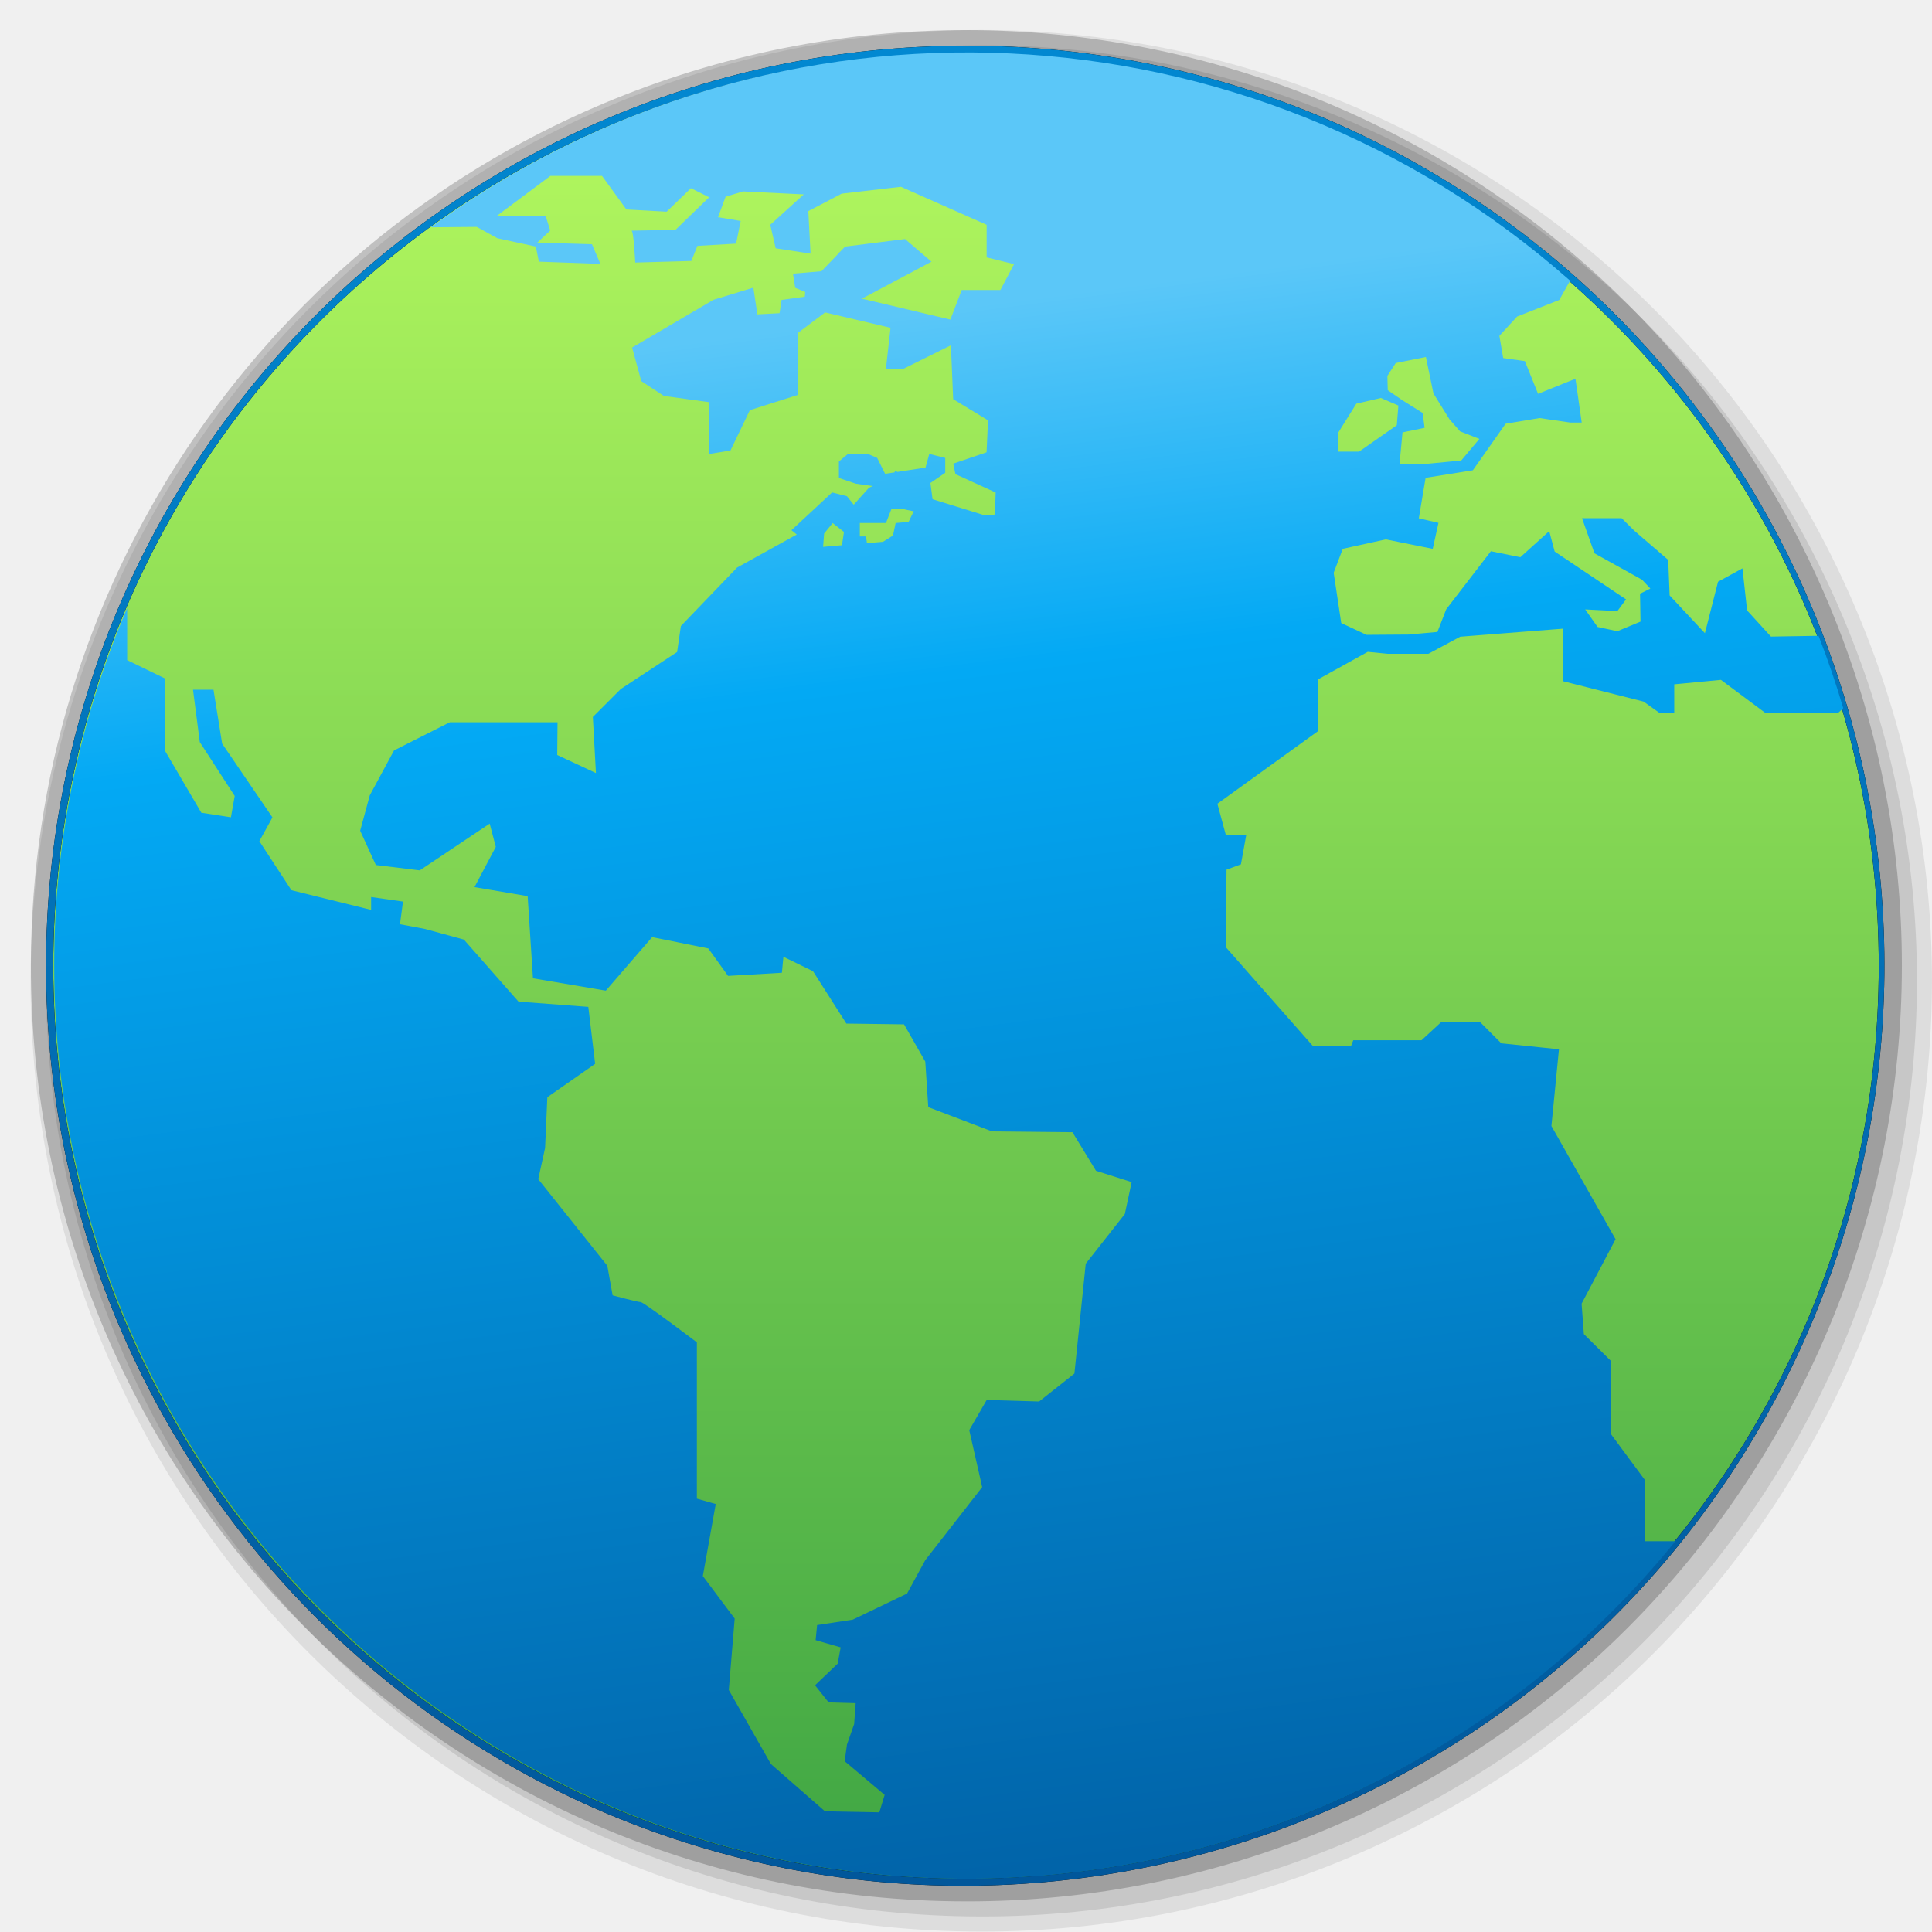
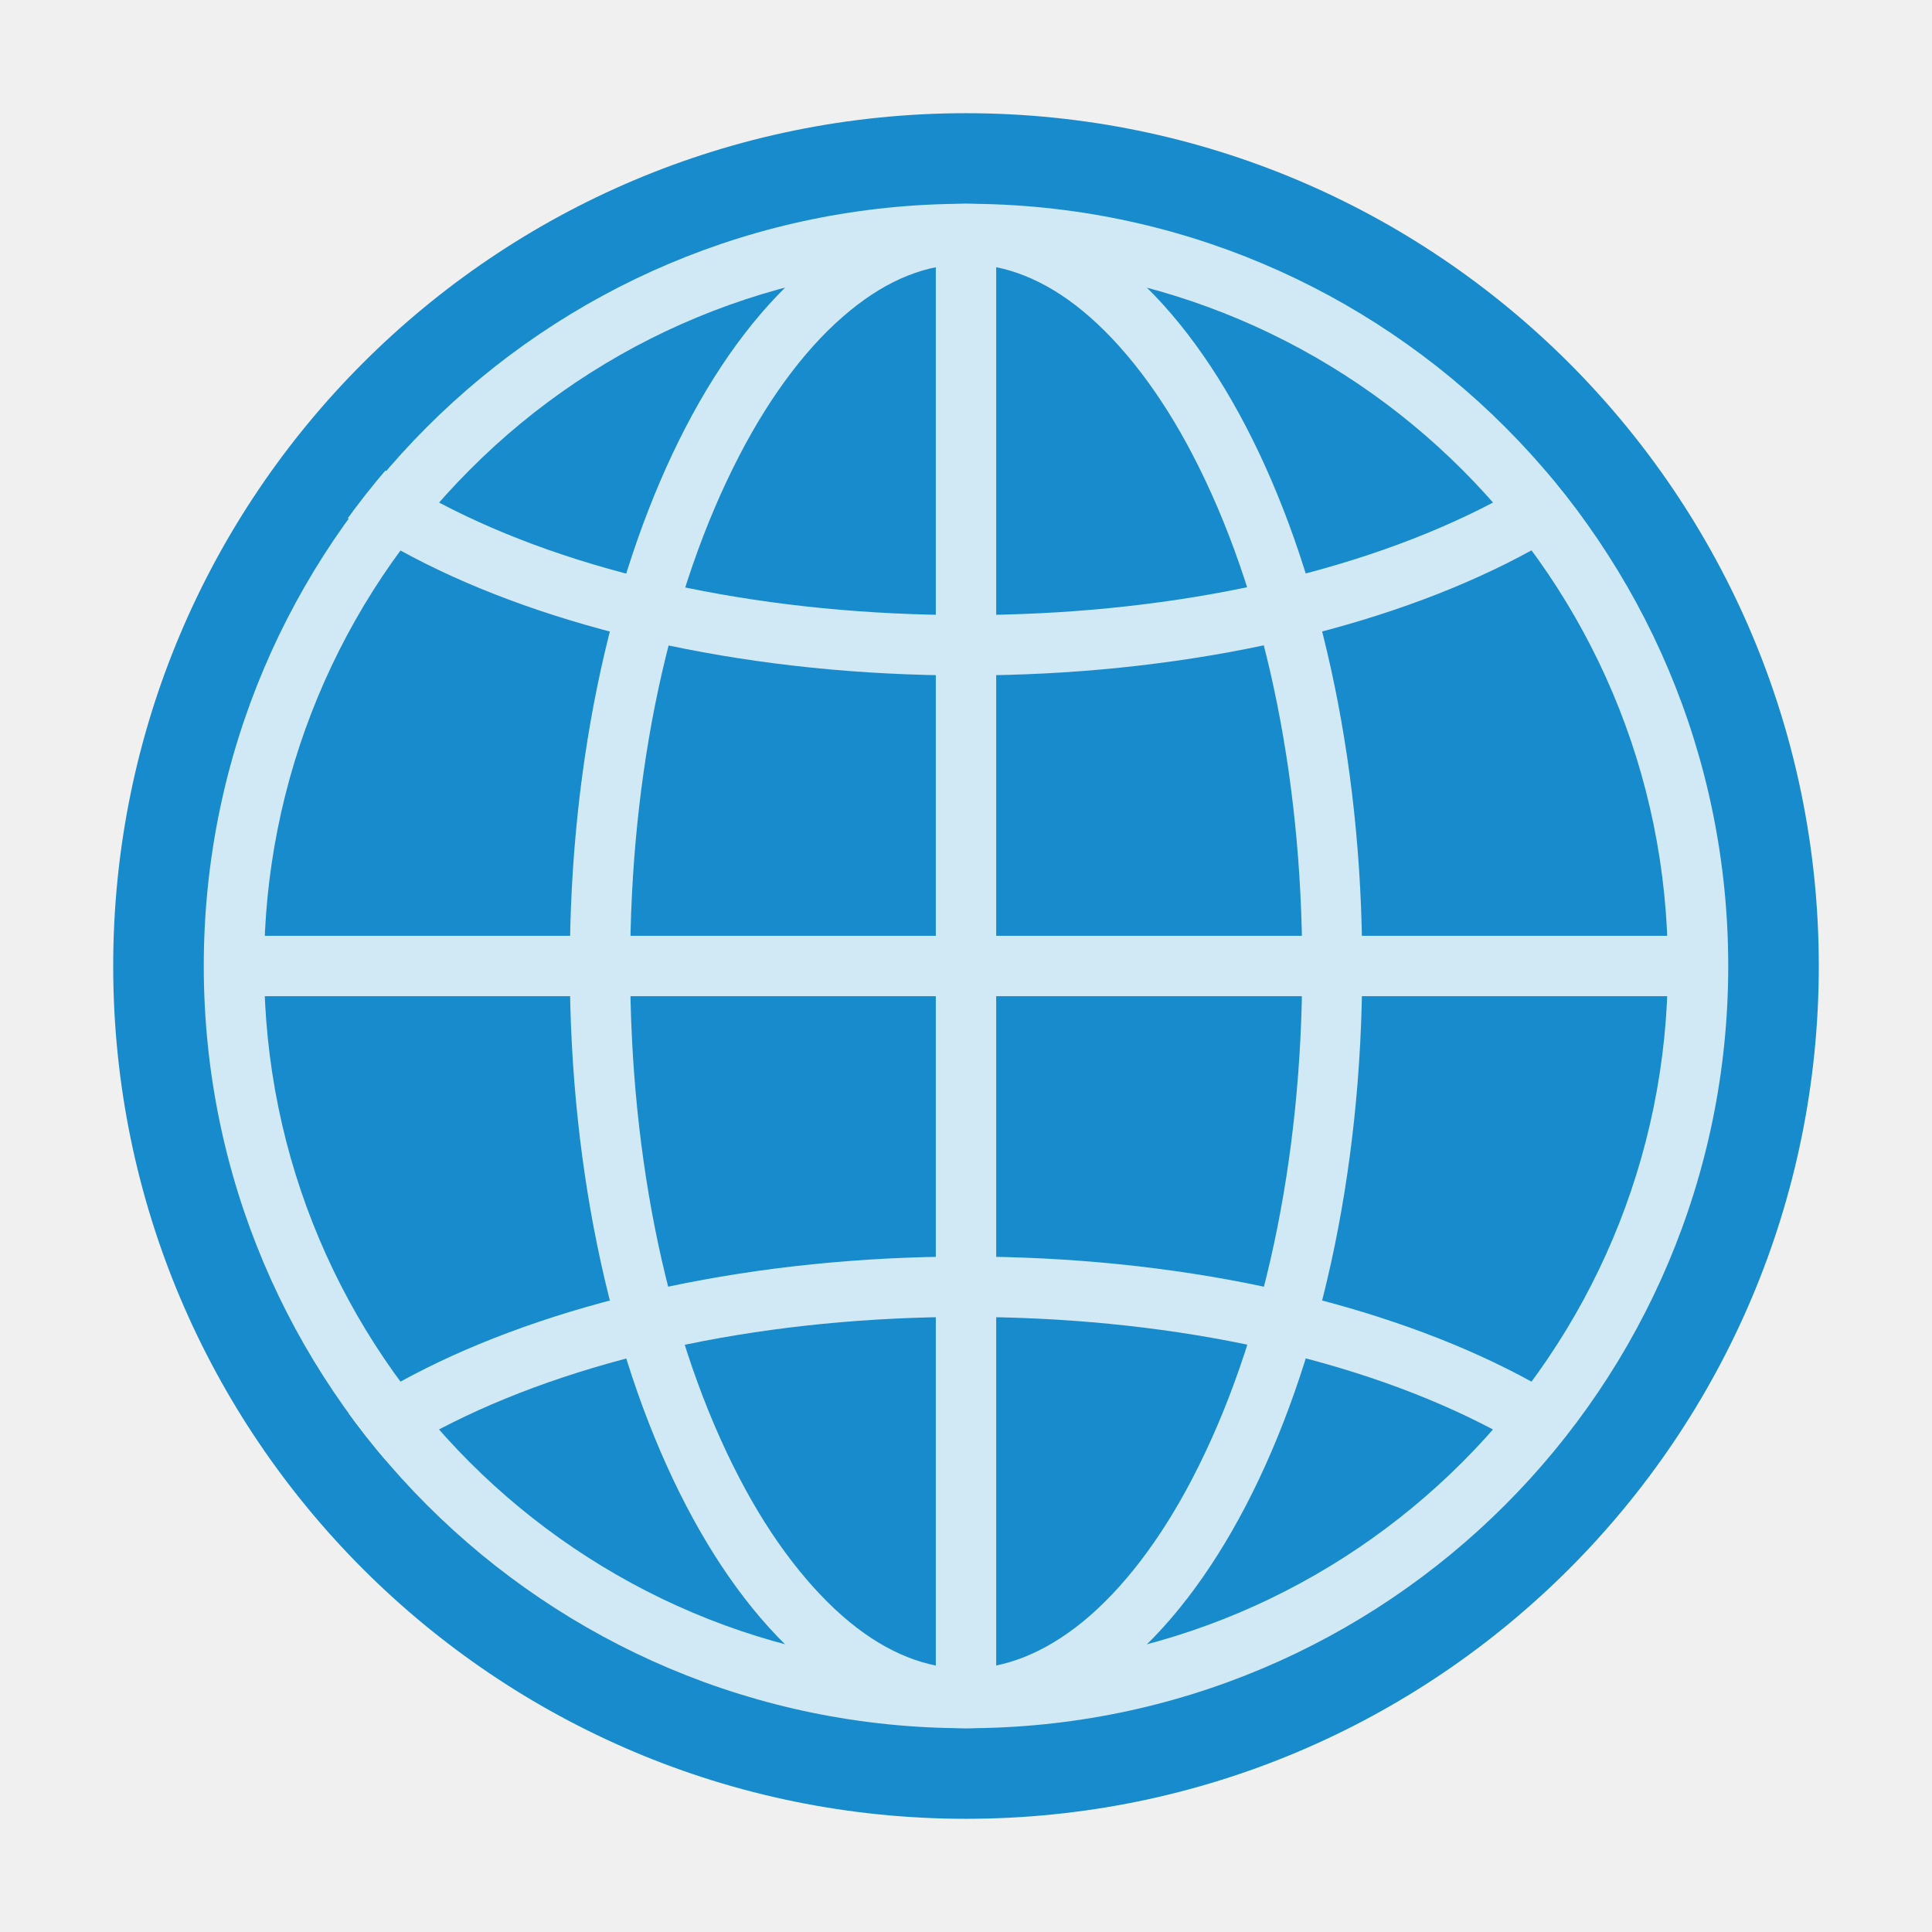
- <svg xmlns="http://www.w3.org/2000/svg" version="1.1" id="图层_1" x="0px" y="0px" viewBox="0 0 512 512" style="enable-background:new 0 0 512 512;" xml:space="preserve">
-   <g id="控制面板">
-     <g id="网络连接">
-       <g id="_512">
-         <path style="opacity:0.08;enable-background:new    ;" d="M260,511.88C120.857,511.857,8.079,399.041,8.101,259.899     C8.118,158.675,68.714,67.291,161.95,27.88c128.185-54.138,275.987,5.89,330.125,134.075S486.185,437.942,358,492.08     C326.997,505.203,293.666,511.938,260,511.88z" />
-         <path style="opacity:0.1;enable-background:new    ;" d="M260,507.88C123.067,507.809,12.117,396.745,12.188,259.812     C12.24,160.261,71.828,70.394,163.51,31.6c126.139-53.295,271.6,5.756,324.895,131.895s-5.756,271.6-131.895,324.895l0,0     C325.979,501.315,293.154,507.944,260,507.88z" />
-         <path style="opacity:0.2;enable-background:new    ;" d="M256,503.88C119.067,503.809,8.117,392.745,8.188,255.812     C8.24,156.261,67.828,66.394,159.51,27.6c126.139-53.295,271.6,5.756,324.895,131.895s-5.756,271.6-131.895,324.895l0,0     C321.979,497.315,289.154,503.944,256,503.88z" />
-         <path d="M256,12.12C121.276,12.2,12.125,121.48,12.204,256.204c0.058,97.933,58.677,186.337,148.866,224.506     c124.247,52.09,267.196-6.404,319.287-130.65c51.89-123.769-5.943-266.207-129.427-318.77     C320.899,18.579,288.611,12.059,256,12.12z" />
-         <linearGradient id="SVGID_1_" gradientUnits="userSpaceOnUse" x1="256" y1="497.88" x2="256" y2="14.12" gradientTransform="matrix(1 0 0 -1 0 512)">
-           <stop offset="0" style="stop-color:#B6FA5F" />
-           <stop offset="1" style="stop-color:#3FA644" />
-         </linearGradient>
-         <path style="fill:url(#SVGID_1_);" d="M497.89,256c0,133.58-108.3,241.88-241.89,241.88S14.11,389.59,14.11,256     S122.4,14.12,256,14.12S497.89,122.41,497.89,256z" />
-         <linearGradient id="SVGID_2_" gradientUnits="userSpaceOnUse" x1="255.797" y1="499.88" x2="255.797" y2="12.255" gradientTransform="matrix(1 0 0 -1 0 512)">
-           <stop offset="0" style="stop-color:#0288D1" />
-           <stop offset="1" style="stop-color:#01579B" />
-         </linearGradient>
-         <path style="fill:url(#SVGID_2_);" d="M256,14.12c133.59,0,241.89,108.29,241.89,241.88S389.59,497.88,256,497.88     S14.11,389.59,14.11,256S122.4,14.12,256,14.12 M256,12.12C121.276,12.2,12.125,121.48,12.204,256.204     c0.058,97.933,58.677,186.337,148.866,224.506c124.247,52.09,267.196-6.404,319.287-130.65     c51.89-123.769-5.943-266.207-129.427-318.77C320.899,18.579,288.611,12.059,256,12.12z" />
-         <linearGradient id="SVGID_3_" gradientUnits="userSpaceOnUse" x1="293.462" y1="-40.937" x2="231.902" y2="432.453" gradientTransform="matrix(1 0 0 -1 0 512)">
-           <stop offset="0" style="stop-color:#01579B" />
-           <stop offset="0.79" style="stop-color:#03A9F4" />
-           <stop offset="0.99" style="stop-color:#5BC7F8" />
-         </linearGradient>
-         <path style="fill:url(#SVGID_3_);" d="M435.55,185.92l4.22,3h3.92v-7.57l12.37-1.18l11.76,8.75h19.31l1.35-1.25     c-1.92-6.513-4.1-12.907-6.54-19.18l-12.62,0.21l-6.32-6.93l-1.23-11.15l-6.47,3.54l-3.48,13.64l-9.35-10l-0.38-9.42l-9-7.75     l-3.34-3.31h-10.5l3.31,9.32l12.61,7l2.19,2.33l-2.73,1.37l0.12,7.39l-6.14,2.55l-5.24-1.13l-3.28-4.65l8.53,0.44l2.29-3.1     L412,146.16l-1.44-5.41l-7.67,6.92l-7.79-1.59l-11.84,15.39l-2.33,6l-7.58,0.69l-11.21,0.08l-6.7-3.13l-2-13.33l2.41-6.34     l11.4-2.5l12.44,2.5l1.52-6.88l-5.21-1.2l1.8-10.73l12.52-2L399,112.3l9-1.51l8.17,1.2h3l-1.66-11.62l-9.91,4l-3.49-8.67     l-5.75-0.81L397.35,89l4.71-5.12l11.15-4.38l2.88-5.12C331.236-0.612,205.645-6.497,114.15,60.23l12.2-0.1l5.44,3L142,65.34     l0.8,4l16.3,0.59l-2.22-5.21l-14.48-0.43l3.41-3.19l-1.19-3.83h-13.04l14.28-10.66h13.68l6.46,8.9l10.67,0.59l6.43-6.23     l4.83,2.41L179,60.92c0,0-12.26,0.21-11.66,0.21s1,8.45,1,8.45l14.87-0.42l1.61-4l10.25-0.6l1.22-6l-6-1l2-5.43l4.62-1.4     L213,51.52l-8.87,8.05l1.43,6.23l9.25,1.41l-0.6-11.26l8.85-4.63l15.69-1.82l22.72,10.07v8.64l7.27,1.79l-3.62,6.85h-10.26     l-3,7.84l-23.44-5.54l18.43-9.8l-7-6l-15.89,2l-1.39,1.44h-0.06l-0.25,0.34l-4.57,4.75l-7.55,0.64l0.6,3.76l2.65,1.09l-0.11,1.25     l-6.15,0.87L206.59,83l-5.88,0.31l-1.06-7.08l-10.55,3.21L167.52,92.1l2.42,8.9l6,3.93l12.06,1.66v13.71l5.58-0.91l5.14-10.69     l12.81-4.07V88.17l7.14-5.38L236,86.87l-1.22,10.87h4.63L252,91.5l0.6,14.28l9.24,5.61l-0.39,8.48l-8.84,3l0.6,2.79l10.65,4.86     l-0.2,5.84l-3.08,0.25c0-0.09,0-0.16,0-0.16l-13.44-4.15l-0.57-4.31l0,0l3.93-2.7v-3.93l-4.23-1.06l-1,3.62l-7.41,1.14     l-0.74-0.24v0.36l-2.56,0.38l-2.1-4.21L230,120.3h-5.28l-2.4,2v4.37l4.52,1.52l4.46,0.62l-1,0.43l-4.06,4.51l-1.79-2.25l-3.93-1     l-10.77,10l1.4,1.15l-15.82,8.76l-14.89,15.49l-1,6.89l-14.92,9.8l-7.41,7.41l0.82,14.87l-10.26-4.78l0.08-8.68H119.2     l-14.78,7.47L98,210.76l-2.55,9.39l4.15,9.09l11.65,1.42l18.52-12.39l1.62,6.16l-5.65,10.67l14.09,2.39l1.41,21.77l19.31,3.27     l12.27-14.18l14.89,3l5.23,7.27l14.27-0.83l0.4-4.23l7.85,3.82l8.84,13.88l15.28,0.2l5.63,9.87L246,293.4l16.9,6.43l21.31,0.22     l6.24,10.22l9.45,3l-1.81,8.46l-10.36,13.16l-3,29.12l-9.35,7.4L261.49,371l-4.63,8l3.43,15.1l-15.09,19.37l-4.82,8.84     L226,429.22l-9.46,1.44l-0.39,4l6.64,1.91l-0.8,4.32l-6,5.73l3.61,4.53l7.16,0.21l-0.4,5.54l-1.9,5.41l-0.61,4.43l10.59,8.92     l-1.41,4.63l-14.4-0.27l-14.33-12.53l-11.16-19.62l1.56-18.93l-8.44-11.27l3.42-19.09l-5-1.42v-41.42     c0,0-14.08-10.67-14.88-10.67s-7.45-1.79-7.45-1.79l-1.41-7.85l-18.3-22.94l1.81-8.25l0.6-13.47l12.67-8.84l-1.81-15.1     l-18.5-1.39L122.93,249l-10.26-2.81l-6.67-1.26l0.8-6l-8.45-1.21v3.41l-21.12-5.21l-8.5-13l3.47-6.3l-13.33-19.55l-2.29-14.29     h-5.43l1.8,13.88l9.25,14.28l-1,5.65l-7.85-1.21l-9.65-16.46v-19.13l-10-4.85v-13.78c-12.784,29.941-19.36,62.164-19.33,94.72     c0,133.45,108.56,242,242,242c72.826-0.016,141.76-32.876,187.63-89.44h-8v-16.11l-9.2-12.43v-19.35l-7.06-7l-0.6-8.06l9-17.09     l-17-30l2-20.33l-15.28-1.58l-5.63-5.64h-10.28l-5.23,4.82h-18.09l-0.61,1.61H348L324.84,251l0.2-20.53l3.82-1.41l1.42-7.85     h-5.44l-2.22-8.21l26.75-19.3V180l13.1-7.26l5.3,0.52h10.77l8.43-4.53l27.15-2.12v13.89L435.55,185.92z M367.67,99.62l2.21-3.41     l8-1.6l2,9.66l4.24,6.84l2.81,3.2l5.12,2l-4.81,5.73l-9.35,0.9h-7l0.79-8.35l5.85-1.21l-0.5-3.93l-5.45-3.42l-3.81-2.62     L367.67,99.62z M354.6,114.73l4.84-7.75l6.5-1.51l4.65,2l-0.42,5.22l-10,7h-5.57V114.73z M223.13,144.49l-5,0.43l0.27-3.52     l2.26-2.79l3,2.36L223.13,144.49z M240.79,138.3l-3.44,0.31l-0.7,3.31l-2.65,1.66l-4.25,0.35c-0.14-1-0.24-1.77-0.24-1.77h-1.65     v-3.56h6.93l1.44-3.7l2.76-0.06l3.15,0.66L240.79,138.3z" />
+ <svg xmlns="http://www.w3.org/2000/svg" xmlns:xlink="http://www.w3.org/1999/xlink" version="1.1" id="网络" x="0px" y="0px" viewBox="0 0 512 512" style="enable-background:new 0 0 512 512;" xml:space="preserve">
+   <style type="text/css">
+ 	.st0{fill:#178BCC;}
+ 	.st1{opacity:0.8;}
+ 	.st2{clip-path:url(#SVGID_2_);}
+ 	.st3{fill:#FFFFFF;}
+ </style>
+   <g id="_512">
+     <circle class="st0" cx="256" cy="256" r="226" />
+     <g class="st1">
+       <g>
+         <defs>
+           <circle id="SVGID_1_" cx="255.8" cy="255.8" r="202" />
+         </defs>
+         <clipPath id="SVGID_2_">
+           <use xlink:href="#SVGID_1_" style="overflow:visible;" />
+         </clipPath>
+         <g class="st2">
+           <path class="st3" d="M256,349c51.7,0,100,9.9,136.1,28c16.4,8.2,29.7,18,38.4,28.2c8.1,9.5,12.1,19.3,12.1,29.1      s-4.1,19.6-12.1,29.1c-8.7,10.3-21.9,20-38.4,28.2c-36.1,18-84.4,28-136.1,28s-100-9.9-136.1-28c-16.4-8.2-29.7-18-38.4-28.2      c-8.1-9.5-12.1-19.3-12.1-29.1s4.1-19.6,12.1-29.1c8.7-10.3,21.9-20,38.4-28.2C156,359,204.3,349,256,349 M256,333      c-111.9,0-202.6,45.4-202.6,101.3S144.1,535.6,256,535.6s202.6-45.4,202.6-101.3S367.9,333,256,333z" />
+           <path class="st3" d="M256-7.6c51.7,0,100,9.9,136.1,28c16.4,8.2,29.7,18,38.4,28.2c8.1,9.5,12.1,19.3,12.1,29.1      s-4.1,19.6-12.1,29.1c-8.7,10.3-21.9,20-38.4,28.2c-36.1,18-84.4,28-136.1,28s-100-9.9-136.1-28c-16.4-8.2-29.7-18-38.4-28.2      c-8.1-9.5-12.1-19.3-12.1-29.1s4.1-19.6,12.1-29.1c8.7-10.3,21.9-20,38.4-28.2C156,2.4,204.3-7.6,256-7.6 M256-23.6      C144.1-23.6,53.4,21.7,53.4,77.7S144.1,179,256,179s202.6-45.4,202.6-101.3S367.9-23.6,256-23.6z" />
+         </g>
      </g>
+       <rect x="59.7" y="248" class="st3" width="391.5" height="16" />
+       <rect x="248" y="57.8" class="st3" width="16" height="391.5" />
+       <path class="st3" d="M256,70c10.4,0,20.8,4.1,30.8,12.3c10.6,8.7,20.8,21.9,29.3,38.3c18.7,35.9,29,84,29,135.5    s-10.3,99.5-29,135.5c-8.5,16.4-18.6,29.6-29.3,38.3c-10,8.1-20.4,12.3-30.8,12.3s-20.8-4.1-30.8-12.3    c-10.6-8.7-20.8-21.9-29.3-38.3c-18.7-35.9-28.9-84-28.9-135.5s10.3-99.5,29-135.5c8.5-16.4,18.6-29.6,29.3-38.3    C235.3,74.1,245.6,70,256,70 M256,54c-58,0-105,90.4-105,202s47,202,105,202s105-90.4,105-202S314,54,256,54z" />
+       <path class="st3" d="M256,70c102.7,0,186,83.3,186,186c0,102.7-83.3,186-186,186S70,358.7,70,256c0-49.3,19.6-96.6,54.5-131.5    C159.3,89.5,206.6,69.9,256,70 M256,54C144.4,54,54,144.4,54,256s90.4,202,202,202s202-90.4,202-202S367.6,54,256,54z" />
    </g>
  </g>
</svg>
